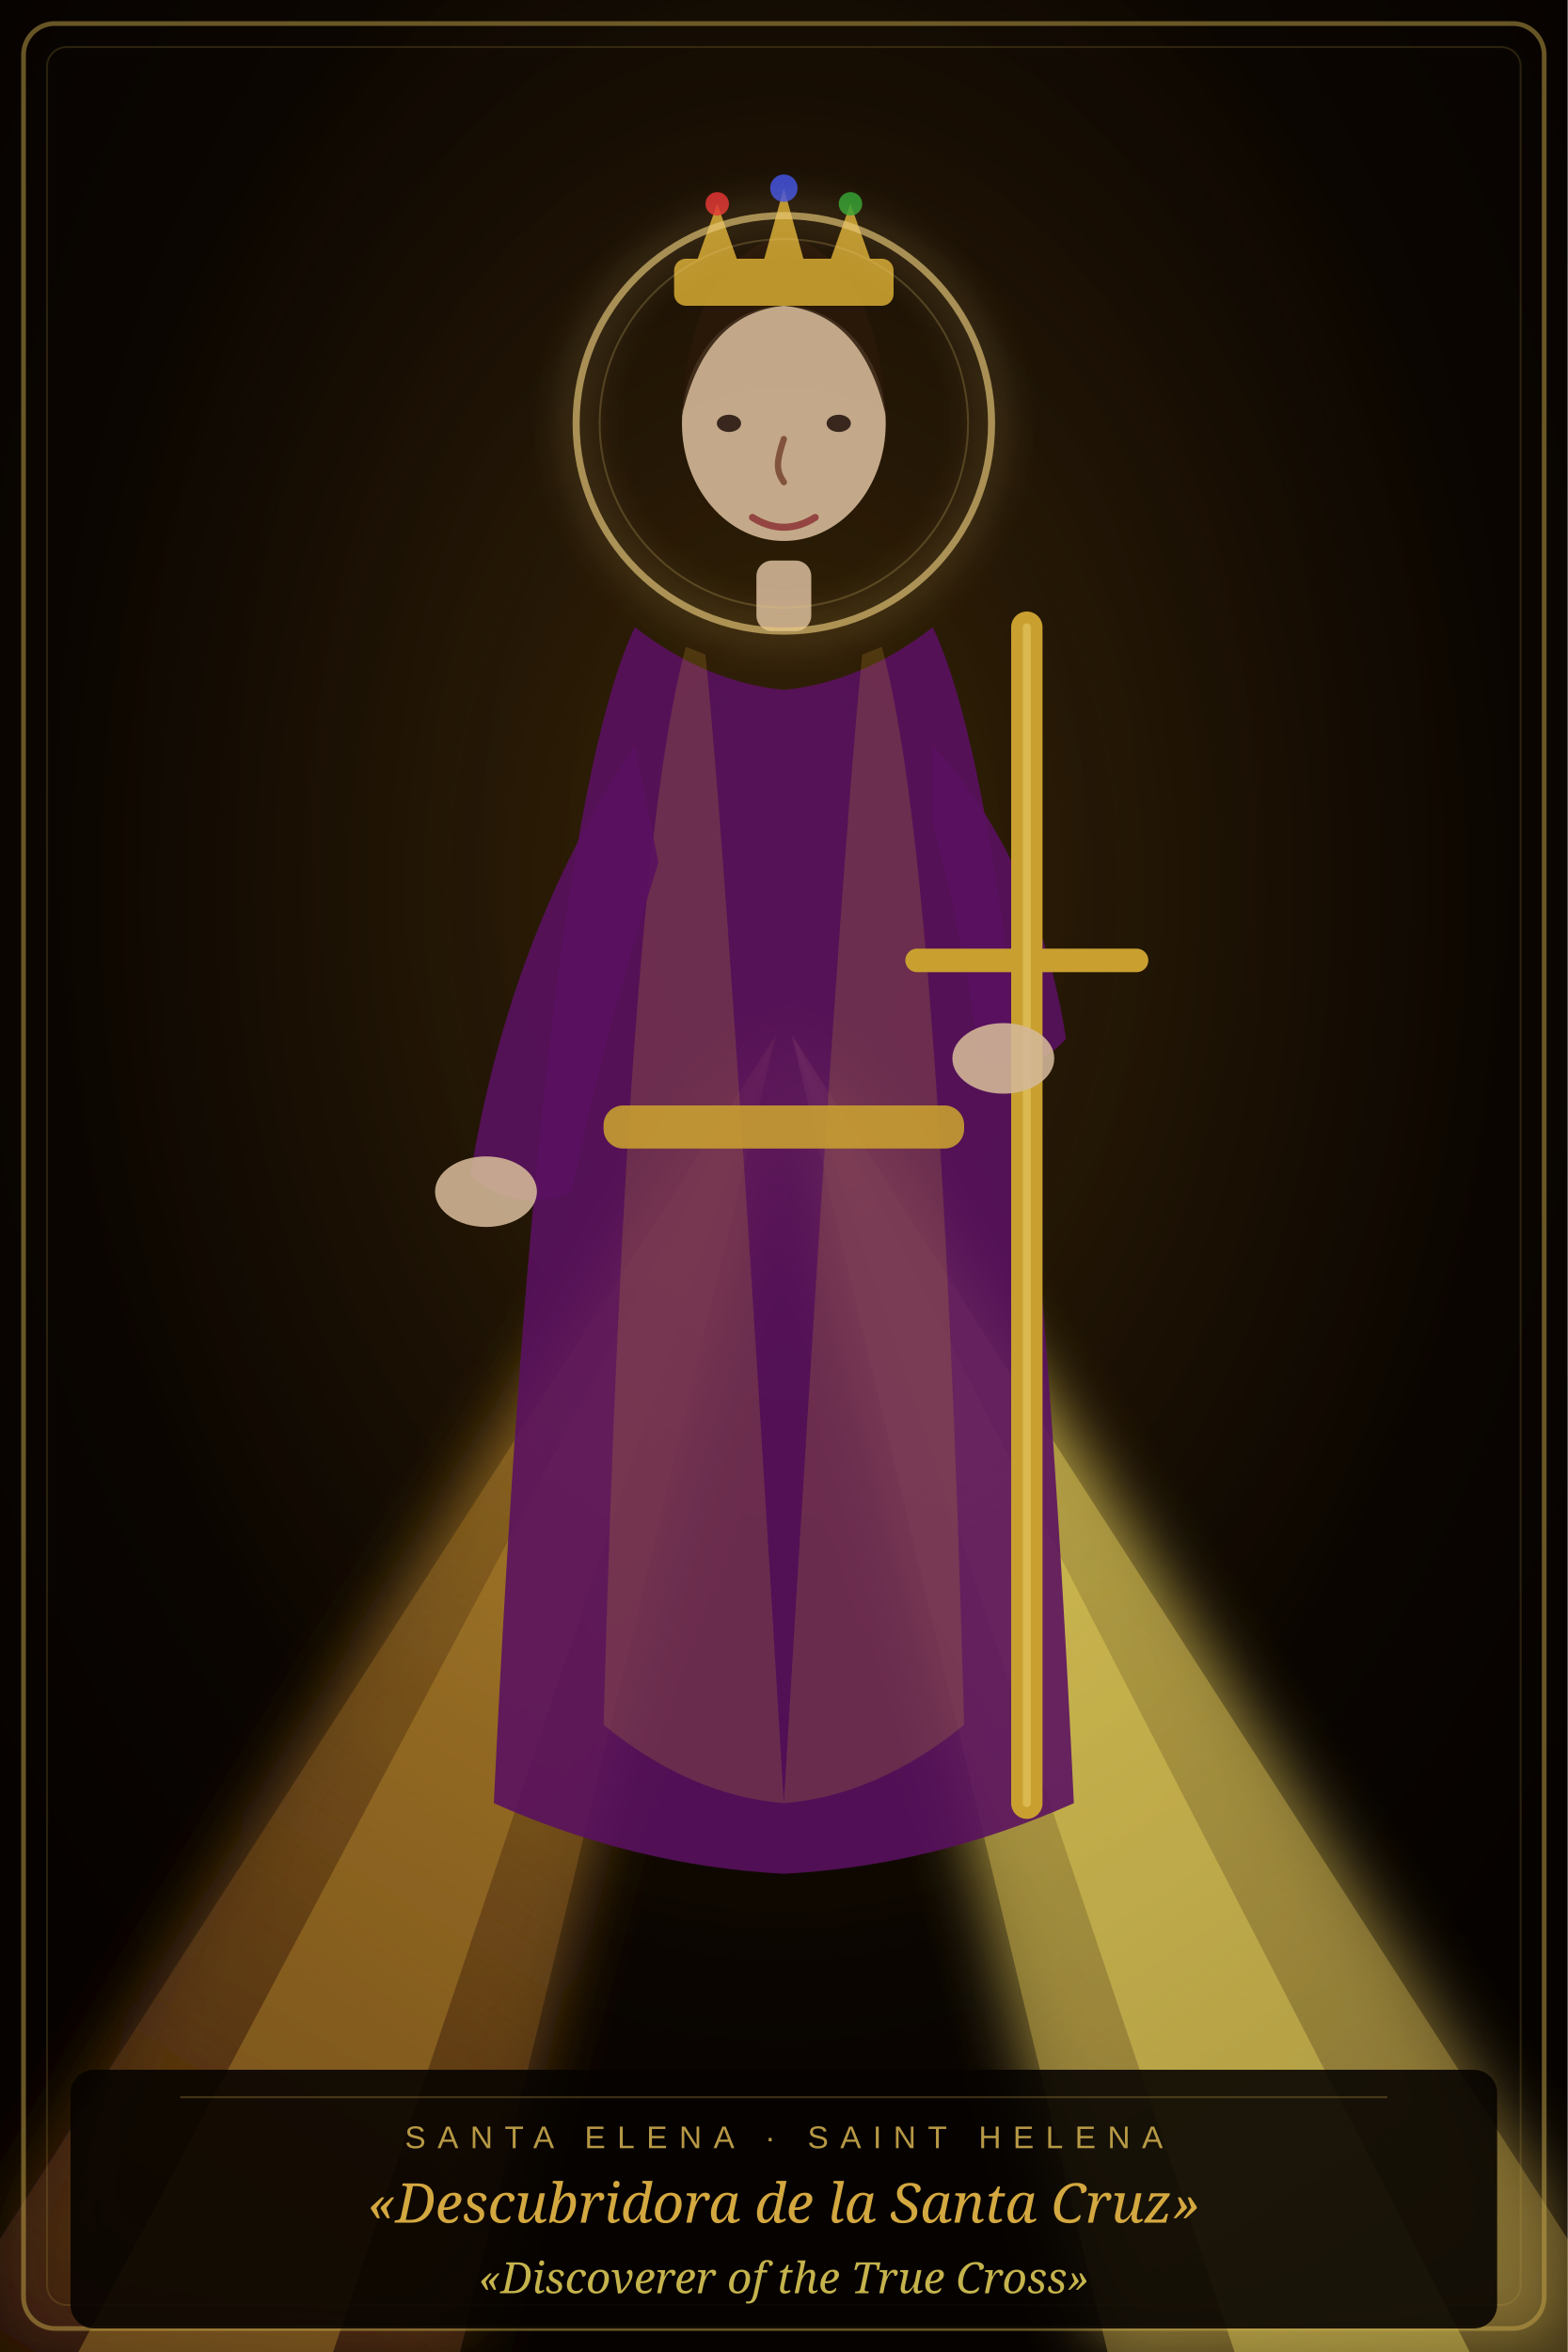
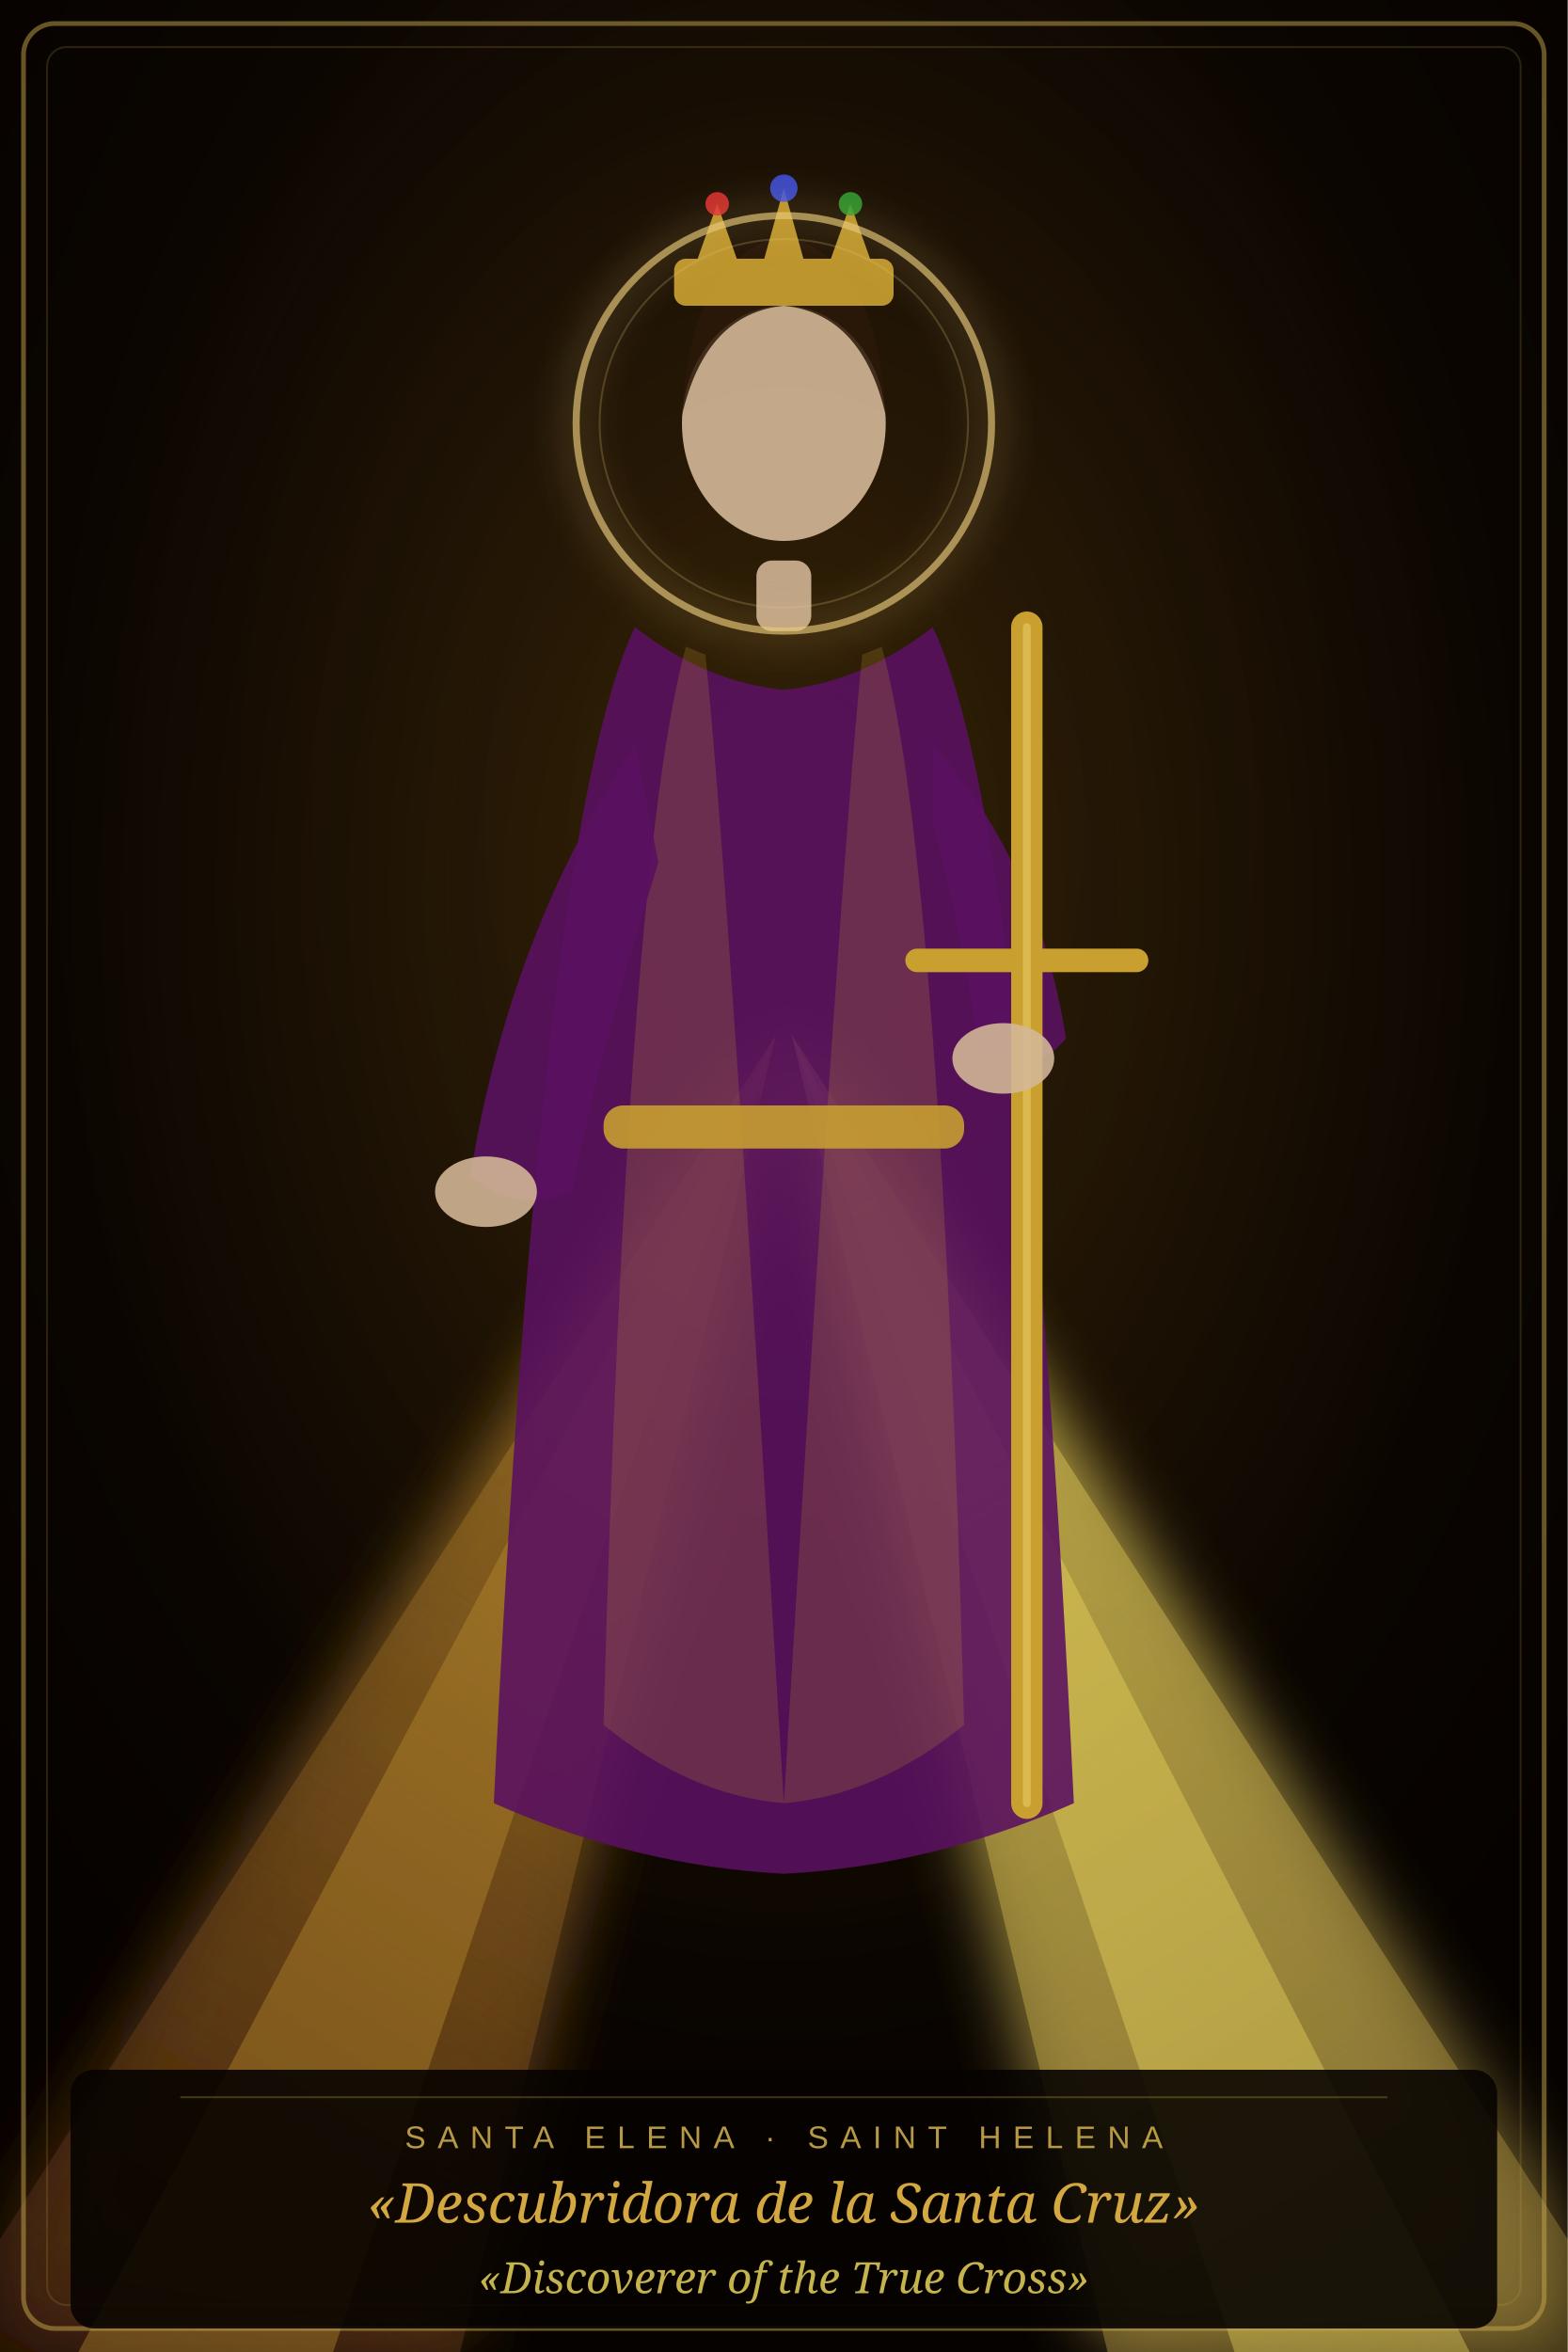
<svg xmlns="http://www.w3.org/2000/svg" viewBox="0 0 400 600">
  <defs>
    <radialGradient id="se-bg" cx="50%" cy="35%" r="65%">
      <stop offset="0%" stop-color="#160e04" />
      <stop offset="100%" stop-color="#060200" />
    </radialGradient>
    <radialGradient id="se-atm" cx="50%" cy="38%" r="46%">
      <stop offset="0%" stop-color="#8a5a10" stop-opacity="0.28" />
      <stop offset="100%" stop-color="#8a5a10" stop-opacity="0" />
    </radialGradient>
    <linearGradient id="se-r1" x1="50%" y1="0%" x2="10%" y2="100%">
      <stop offset="0%" stop-color="#c09030" stop-opacity="1" />
      <stop offset="100%" stop-color="#603010" stop-opacity="0.4" />
    </linearGradient>
    <linearGradient id="se-r2" x1="50%" y1="0%" x2="90%" y2="100%">
      <stop offset="0%" stop-color="#f5e060" stop-opacity="1" />
      <stop offset="100%" stop-color="#c9a84c" stop-opacity="0.4" />
    </linearGradient>
    <filter id="se-gl">
      <feGaussianBlur stdDeviation="9" result="b" />
      <feMerge>
        <feMergeNode in="b" />
        <feMergeNode in="b" />
        <feMergeNode in="SourceGraphic" />
      </feMerge>
    </filter>
    <filter id="se-g2">
      <feGaussianBlur stdDeviation="5" result="b" />
      <feMerge>
        <feMergeNode in="b" />
        <feMergeNode in="SourceGraphic" />
      </feMerge>
    </filter>
  </defs>
  <rect width="400" height="600" fill="url(#se-bg)" />
  <rect width="400" height="600" fill="url(#se-atm)" />
  <polygon points="198,264 -25,610 115,610" fill="url(#se-r1)" filter="url(#se-gl)" opacity="0.74" />
  <polygon points="198,264 20,600  85,600" fill="#c09030" opacity="0.38" />
  <polygon points="202,264 425,610 285,610" fill="url(#se-r2)" filter="url(#se-gl)" opacity="0.72" />
  <polygon points="202,264 375,600 315,600" fill="#f5e060" opacity="0.36" />
  <path d="M162,160 Q138,210 126,460 Q162,476 200,478 Q238,476 274,460 Q262,210 238,160 Q220,174 200,176 Q180,174 162,160 Z" fill="#5a1060" opacity="0.88" />
  <path d="M175,165 Q160,220 154,440 Q176,458 200,460 Q186,226 180,167 Z" fill="#c09030" opacity="0.22" />
  <path d="M225,165 Q240,220 246,440 Q224,458 200,460 Q214,226 220,167 Z" fill="#c09030" opacity="0.22" />
  <rect x="154" y="282" width="92" height="11" rx="5" fill="#c9a030" opacity="0.88" />
  <path d="M162,190 Q130,238 120,300 Q132,310 146,304 Q153,268 168,220 Z" fill="#5a1060" opacity="0.88" />
  <ellipse cx="124" cy="304" rx="13" ry="9" fill="#d4b898" opacity="0.88" />
  <path d="M238,190 Q265,220 272,265 Q262,276 250,270 Q246,240 238,210 Z" fill="#5a1060" opacity="0.88" />
  <line x1="262" y1="460" x2="262" y2="160" stroke="#c9a030" stroke-width="8" stroke-linecap="round" />
  <line x1="234" y1="245" x2="290" y2="245" stroke="#c9a030" stroke-width="6" stroke-linecap="round" />
  <line x1="262" y1="160" x2="262" y2="460" stroke="#f5e080" stroke-width="2" stroke-opacity="0.40" stroke-linecap="round" />
  <ellipse cx="256" cy="270" rx="13" ry="9" fill="#d4b898" opacity="0.88" />
  <rect x="193" y="143" width="14" height="18" rx="4" fill="#d4b898" opacity="0.88" />
  <ellipse cx="200" cy="108" rx="26" ry="30" fill="#d4b898" opacity="0.90" />
  <path d="M174,106 Q176,66 200,60 Q224,66 226,106 Q220,80 200,78 Q180,80 174,106 Z" fill="#2a1808" opacity="0.85" />
  <rect x="172" y="66" width="56" height="12" rx="3" fill="#c9a030" opacity="0.92" />
  <polygon points="178,66 183,52 188,66" fill="#c9a030" opacity="0.92" />
  <polygon points="195,66 200,48 205,66" fill="#c9a030" opacity="0.92" />
  <polygon points="212,66 217,52 222,66" fill="#c9a030" opacity="0.92" />
  <circle cx="183" cy="52" r="3" fill="#e03030" opacity="0.85" />
  <circle cx="200" cy="48" r="3.5" fill="#4050e0" opacity="0.85" />
  <circle cx="217" cy="52" r="3" fill="#30a030" opacity="0.85" />
  <circle cx="200" cy="108" r="53" fill="none" stroke="#e8c97a" stroke-width="1.8" stroke-opacity="0.65" filter="url(#se-g2)" />
  <circle cx="200" cy="108" r="47" fill="none" stroke="#e8c97a" stroke-width="0.5" stroke-opacity="0.22" />
  <rect x="6" y="6" width="388" height="588" rx="8" fill="none" stroke="#c9a84c" stroke-width="1.2" stroke-opacity="0.5" />
  <rect x="12" y="12" width="376" height="576" rx="5" fill="none" stroke="#c9a84c" stroke-width="0.5" stroke-opacity="0.18" />
  <rect x="18" y="528" width="364" height="66" rx="6" fill="#060200" opacity="0.88" />
  <line x1="46" y1="535" x2="354" y2="535" stroke="#c9a84c" stroke-width="0.5" stroke-opacity="0.28" />
  <text x="200" y="548" text-anchor="middle" font-family="Arial,sans-serif" font-size="8" fill="#c9a84c" letter-spacing="3" opacity="0.9">SANTA ELENA · SAINT HELENA</text>
  <text x="200" y="567" text-anchor="middle" font-family="Georgia,serif" font-size="14" fill="#d4a840" font-style="italic">«Descubridora de la Santa Cruz»</text>
  <text x="200" y="585" text-anchor="middle" font-family="Georgia,serif" font-size="11" fill="#f5e060" font-style="italic" opacity="0.8">«Discoverer of the True Cross»</text>
-   <g id="tup-face-features" opacity="0.9">
-     <ellipse id="tup-eye-left" cx="186" cy="108" rx="3.1" ry="2.2" fill="#2a1a12" />
-     <ellipse id="tup-eye-right" cx="214" cy="108" rx="3.1" ry="2.2" fill="#2a1a12" />
-     <path id="tup-nose" d="M200 112 C198 118, 198 120, 200 123" stroke="#7b4a35" stroke-width="1.6" fill="none" stroke-linecap="round" />
-     <path id="tup-mouth" d="M192 132 Q200 137 208 132" stroke="#8f3a3a" stroke-width="1.8" fill="none" stroke-linecap="round" />
-   </g>
</svg>
